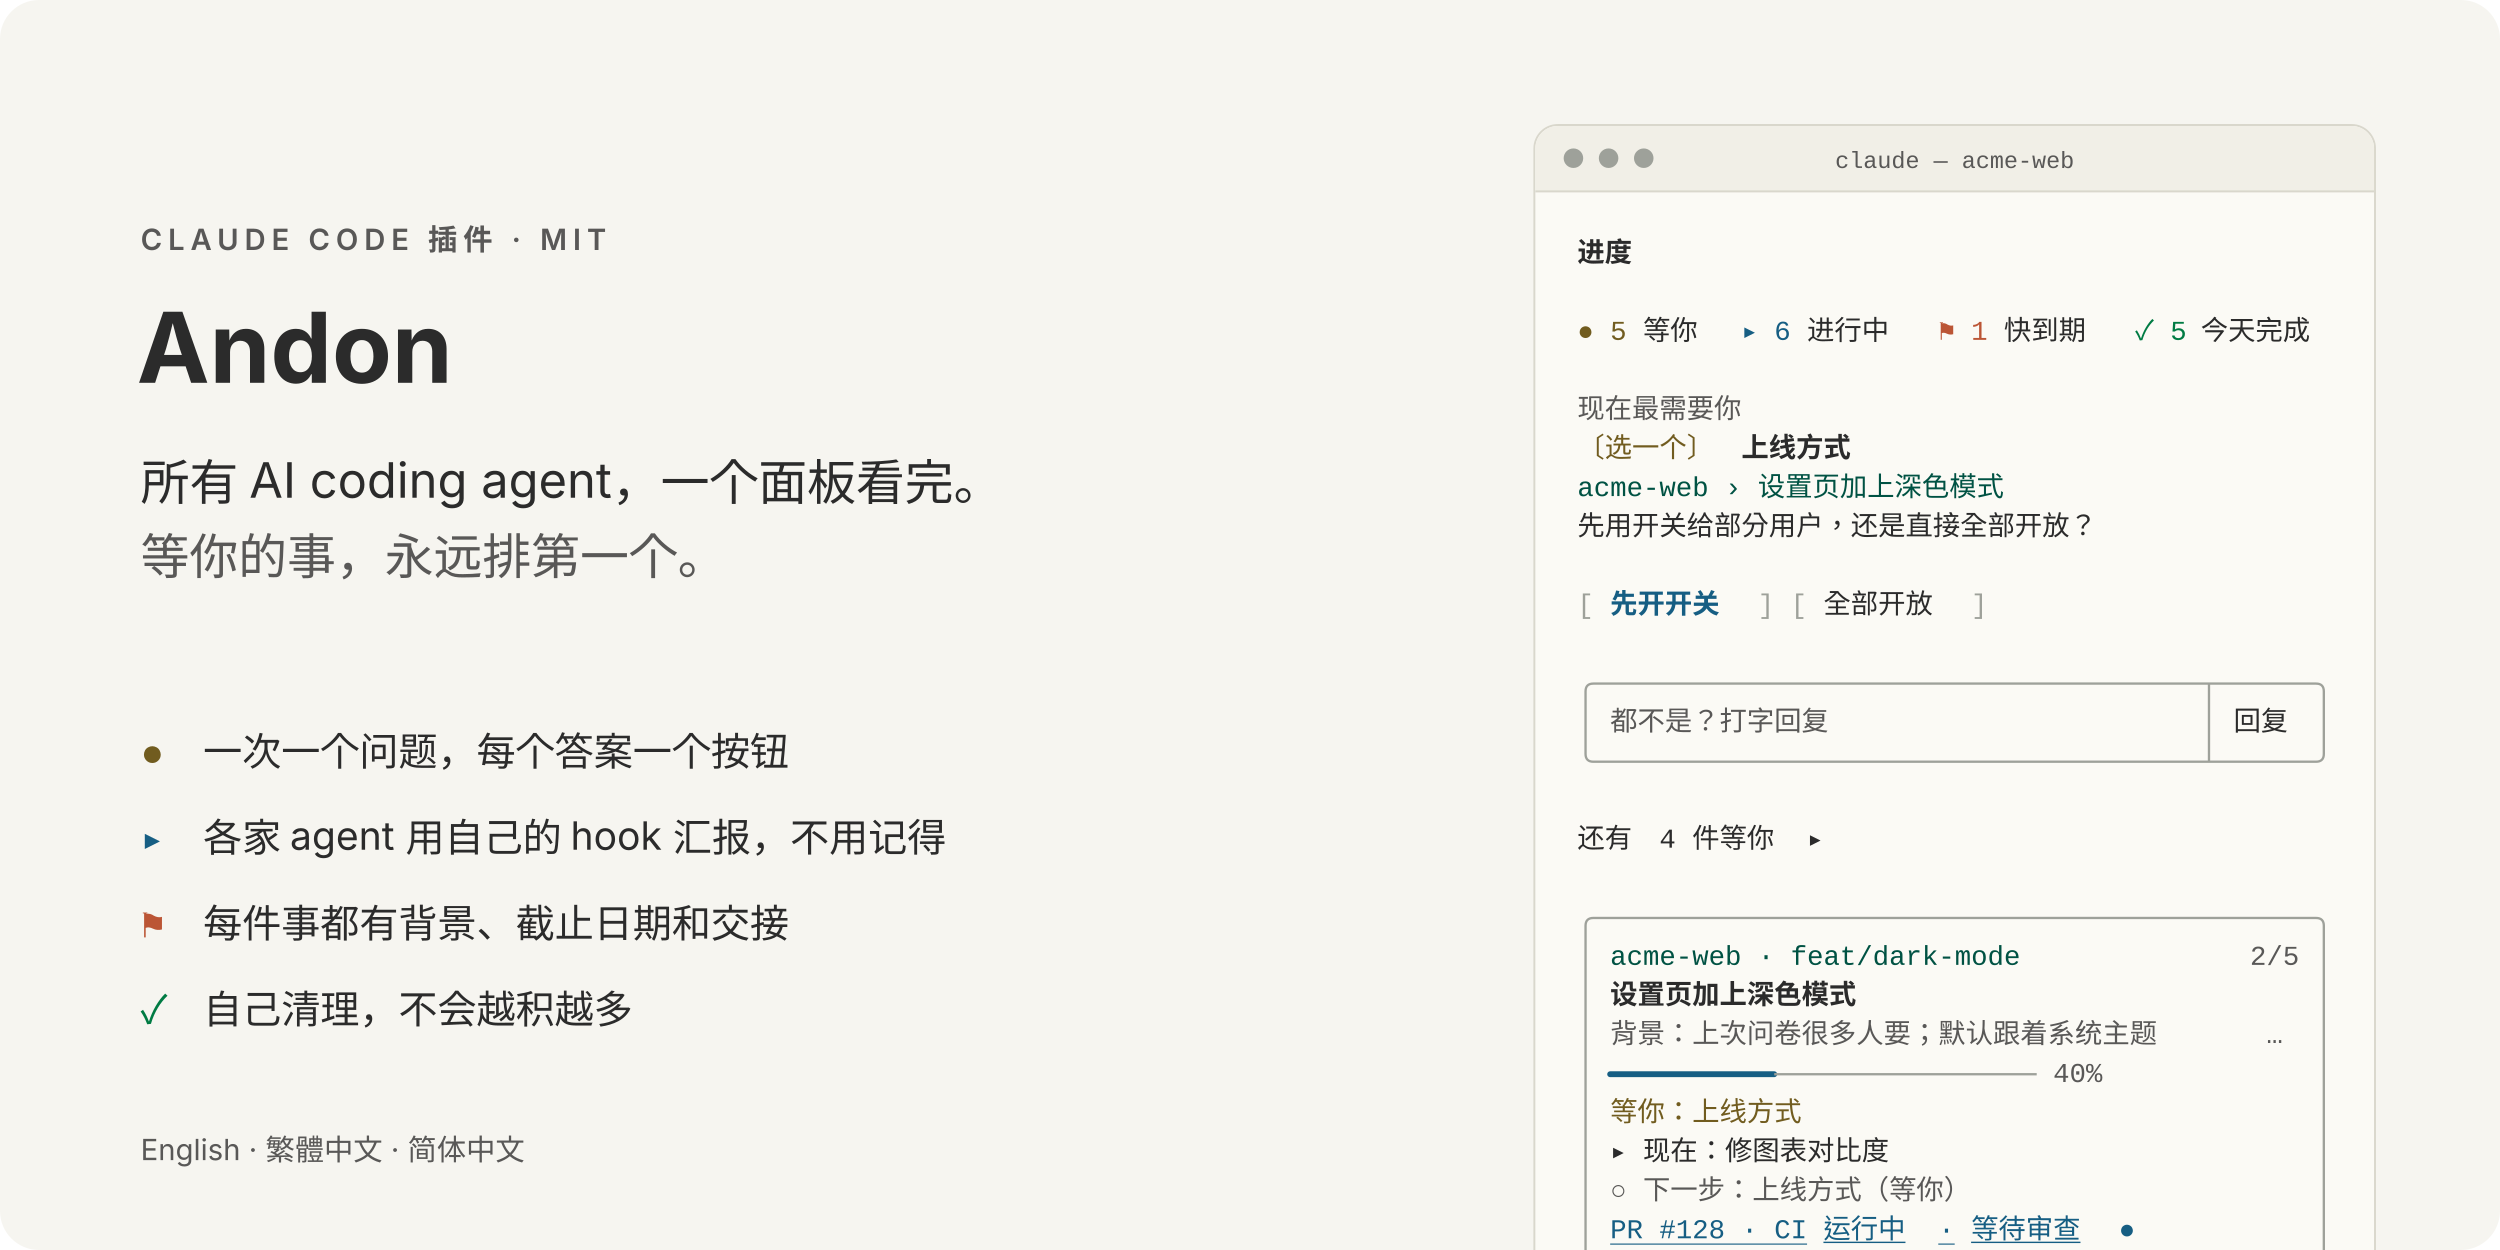
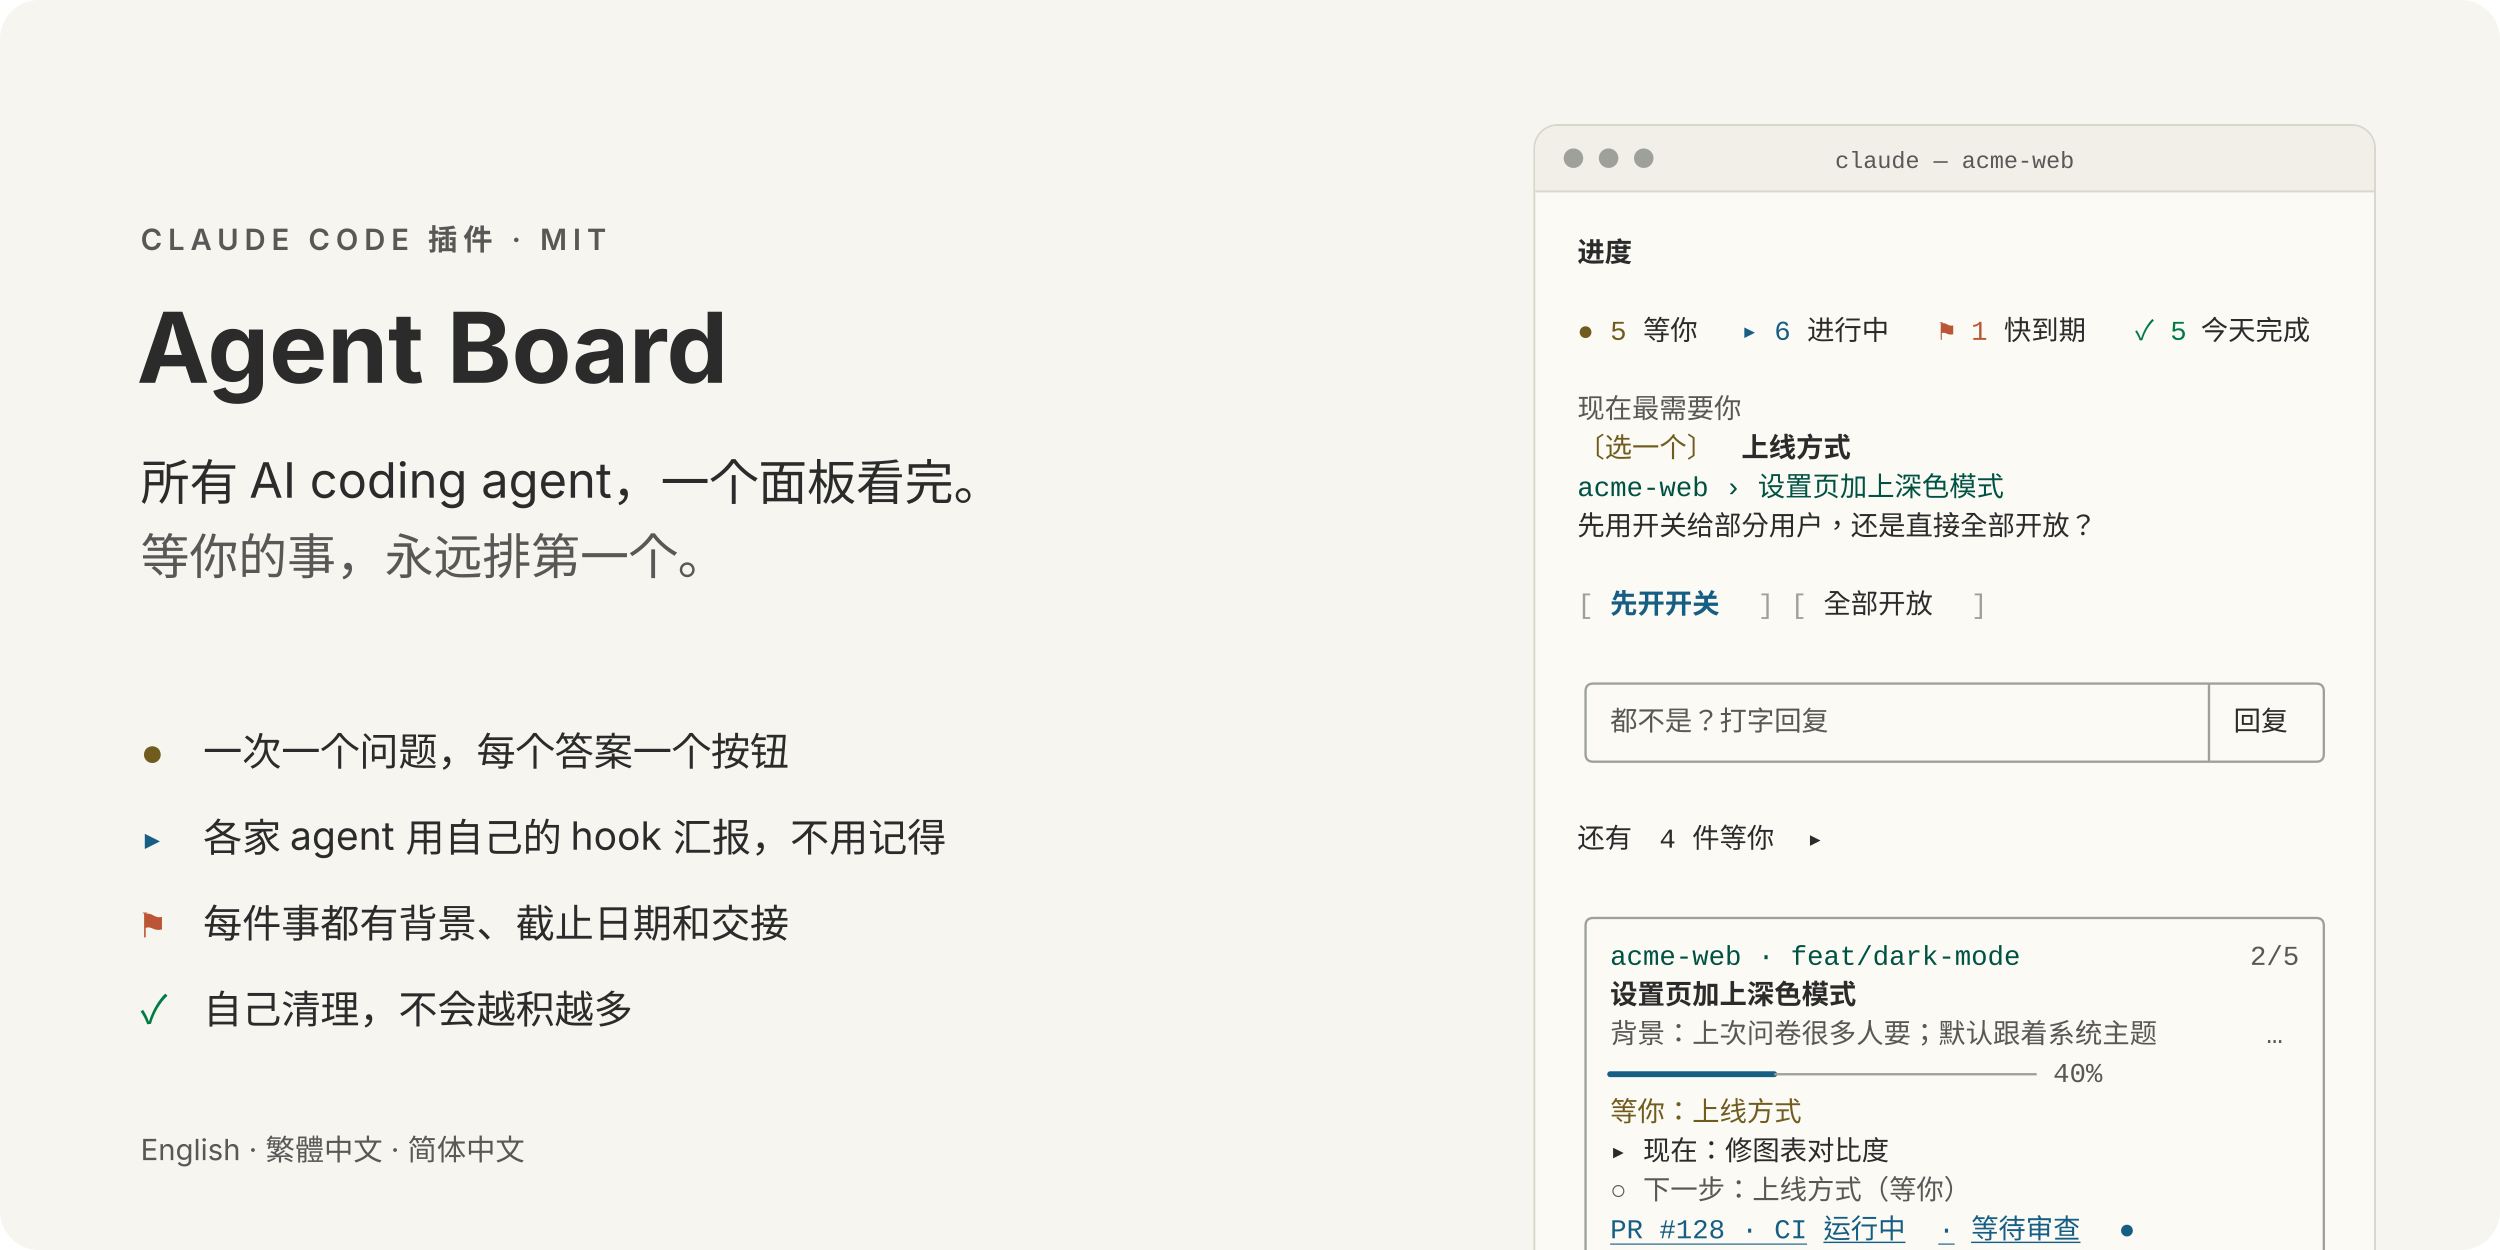
- <svg xmlns="http://www.w3.org/2000/svg" width="1280" height="640" viewBox="0 0 1280 640" role="img" aria-label="Andon: 所有 AI coding agent，一个面板看完。 等你的事，永远排第一个。">
+ <svg xmlns="http://www.w3.org/2000/svg" width="1280" height="640" viewBox="0 0 1280 640" role="img" aria-label="Agent Board: 所有 AI coding agent，一个面板看完。 等你的事，永远排第一个。">
  <defs>
    <clipPath id="edge">
      <rect width="1280" height="640" rx="20" />
    </clipPath>
  </defs>
  <g clip-path="url(#edge)">
    <rect width="1280" height="640" fill="#f6f5f0" />
    <text x="72" y="128" font-family="-apple-system, BlinkMacSystemFont, 'Segoe UI', 'Noto Sans TC', 'Noto Sans SC', 'PingFang TC', 'Microsoft JhengHei', 'Microsoft YaHei', sans-serif" font-size="15" font-weight="600" letter-spacing="3" fill="#595857">CLAUDE CODE 插件  ·  MIT</text>
-     <text x="70" y="196" font-family="-apple-system, BlinkMacSystemFont, 'Segoe UI', 'Noto Sans TC', 'Noto Sans SC', 'PingFang TC', 'Microsoft JhengHei', 'Microsoft YaHei', sans-serif" font-size="50" font-weight="700" fill="#2b2b2b">Andon</text>
+     <text x="70" y="196" font-family="-apple-system, BlinkMacSystemFont, 'Segoe UI', 'Noto Sans TC', 'Noto Sans SC', 'PingFang TC', 'Microsoft JhengHei', 'Microsoft YaHei', sans-serif" font-size="50" font-weight="700" fill="#2b2b2b">Agent Board</text>
    <text x="72" y="256" font-family="-apple-system, BlinkMacSystemFont, 'Segoe UI', 'Noto Sans TC', 'Noto Sans SC', 'PingFang TC', 'Microsoft JhengHei', 'Microsoft YaHei', sans-serif" font-size="25" fill="#2b2b2b">所有 AI coding agent，一个面板看完。</text>
    <text x="72" y="294" font-family="-apple-system, BlinkMacSystemFont, 'Segoe UI', 'Noto Sans TC', 'Noto Sans SC', 'PingFang TC', 'Microsoft JhengHei', 'Microsoft YaHei', sans-serif" font-size="25" fill="#595857">等你的事，永远排第一个。</text>
    <text x="72" y="392" font-family="ui-monospace, SFMono-Regular, Menlo, Consolas, 'Liberation Mono', 'Noto Sans Mono CJK TC', 'Noto Sans CJK TC', 'PingFang TC', 'Microsoft JhengHei', monospace" font-size="20" fill="#715C1F">●</text>
    <text x="104" y="392" font-family="-apple-system, BlinkMacSystemFont, 'Segoe UI', 'Noto Sans TC', 'Noto Sans SC', 'PingFang TC', 'Microsoft JhengHei', 'Microsoft YaHei', sans-serif" font-size="20" fill="#2b2b2b">一次一个问题，每个答案一个按钮</text>
    <text x="72" y="436" font-family="ui-monospace, SFMono-Regular, Menlo, Consolas, 'Liberation Mono', 'Noto Sans Mono CJK TC', 'Noto Sans CJK TC', 'PingFang TC', 'Microsoft JhengHei', monospace" font-size="20" fill="#165E83">▸</text>
    <text x="104" y="436" font-family="-apple-system, BlinkMacSystemFont, 'Segoe UI', 'Noto Sans TC', 'Noto Sans SC', 'PingFang TC', 'Microsoft JhengHei', 'Microsoft YaHei', sans-serif" font-size="20" fill="#2b2b2b">各家 agent 用自己的 hook 汇报，不用记得</text>
    <text x="72" y="480" font-family="ui-monospace, SFMono-Regular, Menlo, Consolas, 'Liberation Mono', 'Noto Sans Mono CJK TC', 'Noto Sans CJK TC', 'PingFang TC', 'Microsoft JhengHei', monospace" font-size="20" fill="#BB5535">⚑</text>
    <text x="104" y="480" font-family="-apple-system, BlinkMacSystemFont, 'Segoe UI', 'Noto Sans TC', 'Noto Sans SC', 'PingFang TC', 'Microsoft JhengHei', 'Microsoft YaHei', sans-serif" font-size="20" fill="#2b2b2b">每件事都有背景、截止日期和交接</text>
    <text x="72" y="524" font-family="ui-monospace, SFMono-Regular, Menlo, Consolas, 'Liberation Mono', 'Noto Sans Mono CJK TC', 'Noto Sans CJK TC', 'PingFang TC', 'Microsoft JhengHei', monospace" font-size="20" fill="#007B43">✓</text>
    <text x="104" y="524" font-family="-apple-system, BlinkMacSystemFont, 'Segoe UI', 'Noto Sans TC', 'Noto Sans SC', 'PingFang TC', 'Microsoft JhengHei', 'Microsoft YaHei', sans-serif" font-size="20" fill="#2b2b2b">自己清理，不会越积越多</text>
    <text x="72" y="594" font-family="-apple-system, BlinkMacSystemFont, 'Segoe UI', 'Noto Sans TC', 'Noto Sans SC', 'PingFang TC', 'Microsoft JhengHei', 'Microsoft YaHei', sans-serif" font-size="15" fill="#595857">English  ·  繁體中文  ·  简体中文</text>
    <g transform="translate(785.6 64)">
      <rect width="430.4" height="738" rx="12" fill="#fbfaf5" stroke="#d9d7cc" />
      <path d="M12 0.5h406.4a11.5 11.5 0 0 1 11.5 11.5v22h-429.4v-22a11.5 11.5 0 0 1 11.5-11.5z" fill="#f1efe7" />
      <line x1="0.5" y1="34" x2="429.9" y2="34" stroke="#d9d7cc" />
      <g fill="#9EA19A">
        <circle cx="20" cy="17" r="5" />
        <circle cx="38" cy="17" r="5" />
        <circle cx="56" cy="17" r="5" />
      </g>
      <text x="215.2" y="22" text-anchor="middle" font-family="ui-monospace, SFMono-Regular, Menlo, Consolas, 'Liberation Mono', 'Noto Sans Mono CJK TC', 'Noto Sans CJK TC', 'PingFang TC', 'Microsoft JhengHei', monospace" font-size="12" fill="#595857">claude  —  acme-web</text>
      <g font-family="ui-monospace, SFMono-Regular, Menlo, Consolas, 'Liberation Mono', 'Noto Sans Mono CJK TC', 'Noto Sans CJK TC', 'PingFang TC', 'Microsoft JhengHei', monospace" font-size="14" style="white-space:pre" xml:space="preserve">
        <path d="M38.8 486h84" fill="none" stroke="#165E83" stroke-width="3" stroke-linecap="round" />
        <path d="M26.2 296V290q0 -4 4 -4H30.4M30.4 286h310.8M341.2 286h8.4M345.4 286V296M349.6 286h50.4M400 286H400.2q4 0 4 4V296M26.2 296v20M345.4 296v20M404.2 296v20M26.2 316V322q0 4 4 4H30.4M30.4 326h310.8M341.2 326h8.4M345.4 326V316M349.6 326h50.4M400 326H400.2q4 0 4 -4V316M26.2 416V410q0 -4 4 -4H30.4M30.4 406h369.6M400 406H400.2q4 0 4 4V416M26.2 416v20M404.2 416v20M26.2 436v20M404.2 436v20M26.2 456v20M404.2 456v20M26.2 476v20M122.8 486h134.4M404.2 476v20M26.2 496v20M404.2 496v20M26.2 516v20M404.2 516v20M26.2 536v20M404.2 536v20M26.2 556v20M404.2 556v20M26.2 576v20M404.2 576v20" fill="none" stroke="#9EA19A" stroke-width="1.2" stroke-linecap="butt" />
        <text x="22.0" y="70" textLength="33.6" lengthAdjust="spacingAndGlyphs" fill="#2b2b2b" font-weight="700">进度</text>
        <text x="22.0" y="110" textLength="25.2" lengthAdjust="spacingAndGlyphs" fill="#715C1F">● 5</text>
        <text x="55.6" y="110" textLength="33.6" lengthAdjust="spacingAndGlyphs" fill="#2b2b2b">等你</text>
        <text x="106.0" y="110" textLength="25.2" lengthAdjust="spacingAndGlyphs" fill="#165E83">▸ 6</text>
        <text x="139.6" y="110" textLength="50.4" lengthAdjust="spacingAndGlyphs" fill="#2b2b2b">进行中</text>
        <text x="206.8" y="110" textLength="25.2" lengthAdjust="spacingAndGlyphs" fill="#BB5535">⚑ 1</text>
        <text x="240.4" y="110" textLength="50.4" lengthAdjust="spacingAndGlyphs" fill="#2b2b2b">快到期</text>
        <text x="307.6" y="110" textLength="25.2" lengthAdjust="spacingAndGlyphs" fill="#007B43">✓ 5</text>
        <text x="341.2" y="110" textLength="67.2" lengthAdjust="spacingAndGlyphs" fill="#2b2b2b">今天完成</text>
        <text x="22.0" y="150" textLength="100.8" lengthAdjust="spacingAndGlyphs" fill="#595857">现在最需要你</text>
        <text x="22.0" y="170" textLength="84.0" lengthAdjust="spacingAndGlyphs" fill="#715C1F">〔选一个〕</text>
        <text x="106.0" y="170" textLength="67.2" lengthAdjust="spacingAndGlyphs" fill="#2b2b2b" font-weight="700">上线方式</text>
        <text x="22.0" y="190" textLength="84.0" lengthAdjust="spacingAndGlyphs" fill="#005243">acme-web ›</text>
        <text x="114.4" y="190" textLength="151.2" lengthAdjust="spacingAndGlyphs" fill="#005243">设置页加上深色模式</text>
        <text x="22.0" y="210" textLength="319.2" lengthAdjust="spacingAndGlyphs" fill="#2b2b2b">先用开关给部分用户，还是直接全部开放？</text>
        <text x="22.0" y="250" textLength="8.4" lengthAdjust="spacingAndGlyphs" fill="#9EA19A">[</text>
        <text x="38.8" y="250" textLength="67.2" lengthAdjust="spacingAndGlyphs" fill="#165E83" font-weight="700">先开开关</text>
        <text x="114.4" y="250" textLength="8.4" lengthAdjust="spacingAndGlyphs" fill="#9EA19A">]</text>
        <text x="131.2" y="250" textLength="8.4" lengthAdjust="spacingAndGlyphs" fill="#9EA19A">[</text>
        <text x="148.0" y="250" textLength="67.2" lengthAdjust="spacingAndGlyphs" fill="#2b2b2b">全部开放</text>
        <text x="223.6" y="250" textLength="8.4" lengthAdjust="spacingAndGlyphs" fill="#9EA19A">]</text>
        <text x="38.8" y="310" textLength="134.4" lengthAdjust="spacingAndGlyphs" fill="#595857">都不是？打字回复</text>
        <text x="358.0" y="310" textLength="33.6" lengthAdjust="spacingAndGlyphs" fill="#2b2b2b">回复</text>
        <text x="22.0" y="370" textLength="33.6" lengthAdjust="spacingAndGlyphs" fill="#2b2b2b">还有</text>
        <text x="64.0" y="370" textLength="8.4" lengthAdjust="spacingAndGlyphs" fill="#2b2b2b">4</text>
        <text x="80.8" y="370" textLength="50.4" lengthAdjust="spacingAndGlyphs" fill="#2b2b2b">件等你</text>
        <text x="139.6" y="370" textLength="8.4" lengthAdjust="spacingAndGlyphs" fill="#2b2b2b">▸</text>
        <text x="38.8" y="430" textLength="210.0" lengthAdjust="spacingAndGlyphs" fill="#005243">acme-web · feat/dark-mode</text>
        <text x="366.4" y="430" textLength="25.2" lengthAdjust="spacingAndGlyphs" fill="#595857">2/5</text>
        <text x="38.8" y="450" textLength="151.2" lengthAdjust="spacingAndGlyphs" fill="#2b2b2b" font-weight="700">设置页加上深色模式</text>
        <text x="38.8" y="470" textLength="336.0" lengthAdjust="spacingAndGlyphs" fill="#595857">背景：上次问卷很多人要；默认跟着系统主题</text>
        <text x="374.8" y="470" textLength="8.4" lengthAdjust="spacingAndGlyphs" fill="#595857">…</text>
        <text x="265.6" y="490" textLength="25.2" lengthAdjust="spacingAndGlyphs" fill="#595857">40%</text>
        <text x="38.8" y="510" textLength="117.6" lengthAdjust="spacingAndGlyphs" fill="#715C1F">等你：上线方式</text>
        <text x="38.8" y="530" textLength="8.4" lengthAdjust="spacingAndGlyphs" fill="#2b2b2b">▸</text>
        <text x="55.6" y="530" textLength="151.2" lengthAdjust="spacingAndGlyphs" fill="#2b2b2b">现在：修图表对比度</text>
        <text x="38.8" y="550" textLength="8.4" lengthAdjust="spacingAndGlyphs" fill="#595857">○</text>
        <text x="55.6" y="550" textLength="201.6" lengthAdjust="spacingAndGlyphs" fill="#595857">下一步：上线方式（等你）</text>
        <text x="38.8" y="570" textLength="100.8" lengthAdjust="spacingAndGlyphs" fill="#165E83" text-decoration="underline">PR #128 · CI</text>
        <text x="148.0" y="570" textLength="50.4" lengthAdjust="spacingAndGlyphs" fill="#165E83" text-decoration="underline">运行中</text>
        <text x="206.8" y="570" textLength="8.4" lengthAdjust="spacingAndGlyphs" fill="#165E83" text-decoration="underline">·</text>
        <text x="223.6" y="570" textLength="67.2" lengthAdjust="spacingAndGlyphs" fill="#165E83" text-decoration="underline">等待审查</text>
        <text x="299.2" y="570" textLength="8.4" lengthAdjust="spacingAndGlyphs" fill="#165E83">●</text>
      </g>
    </g>
  </g>
</svg>
